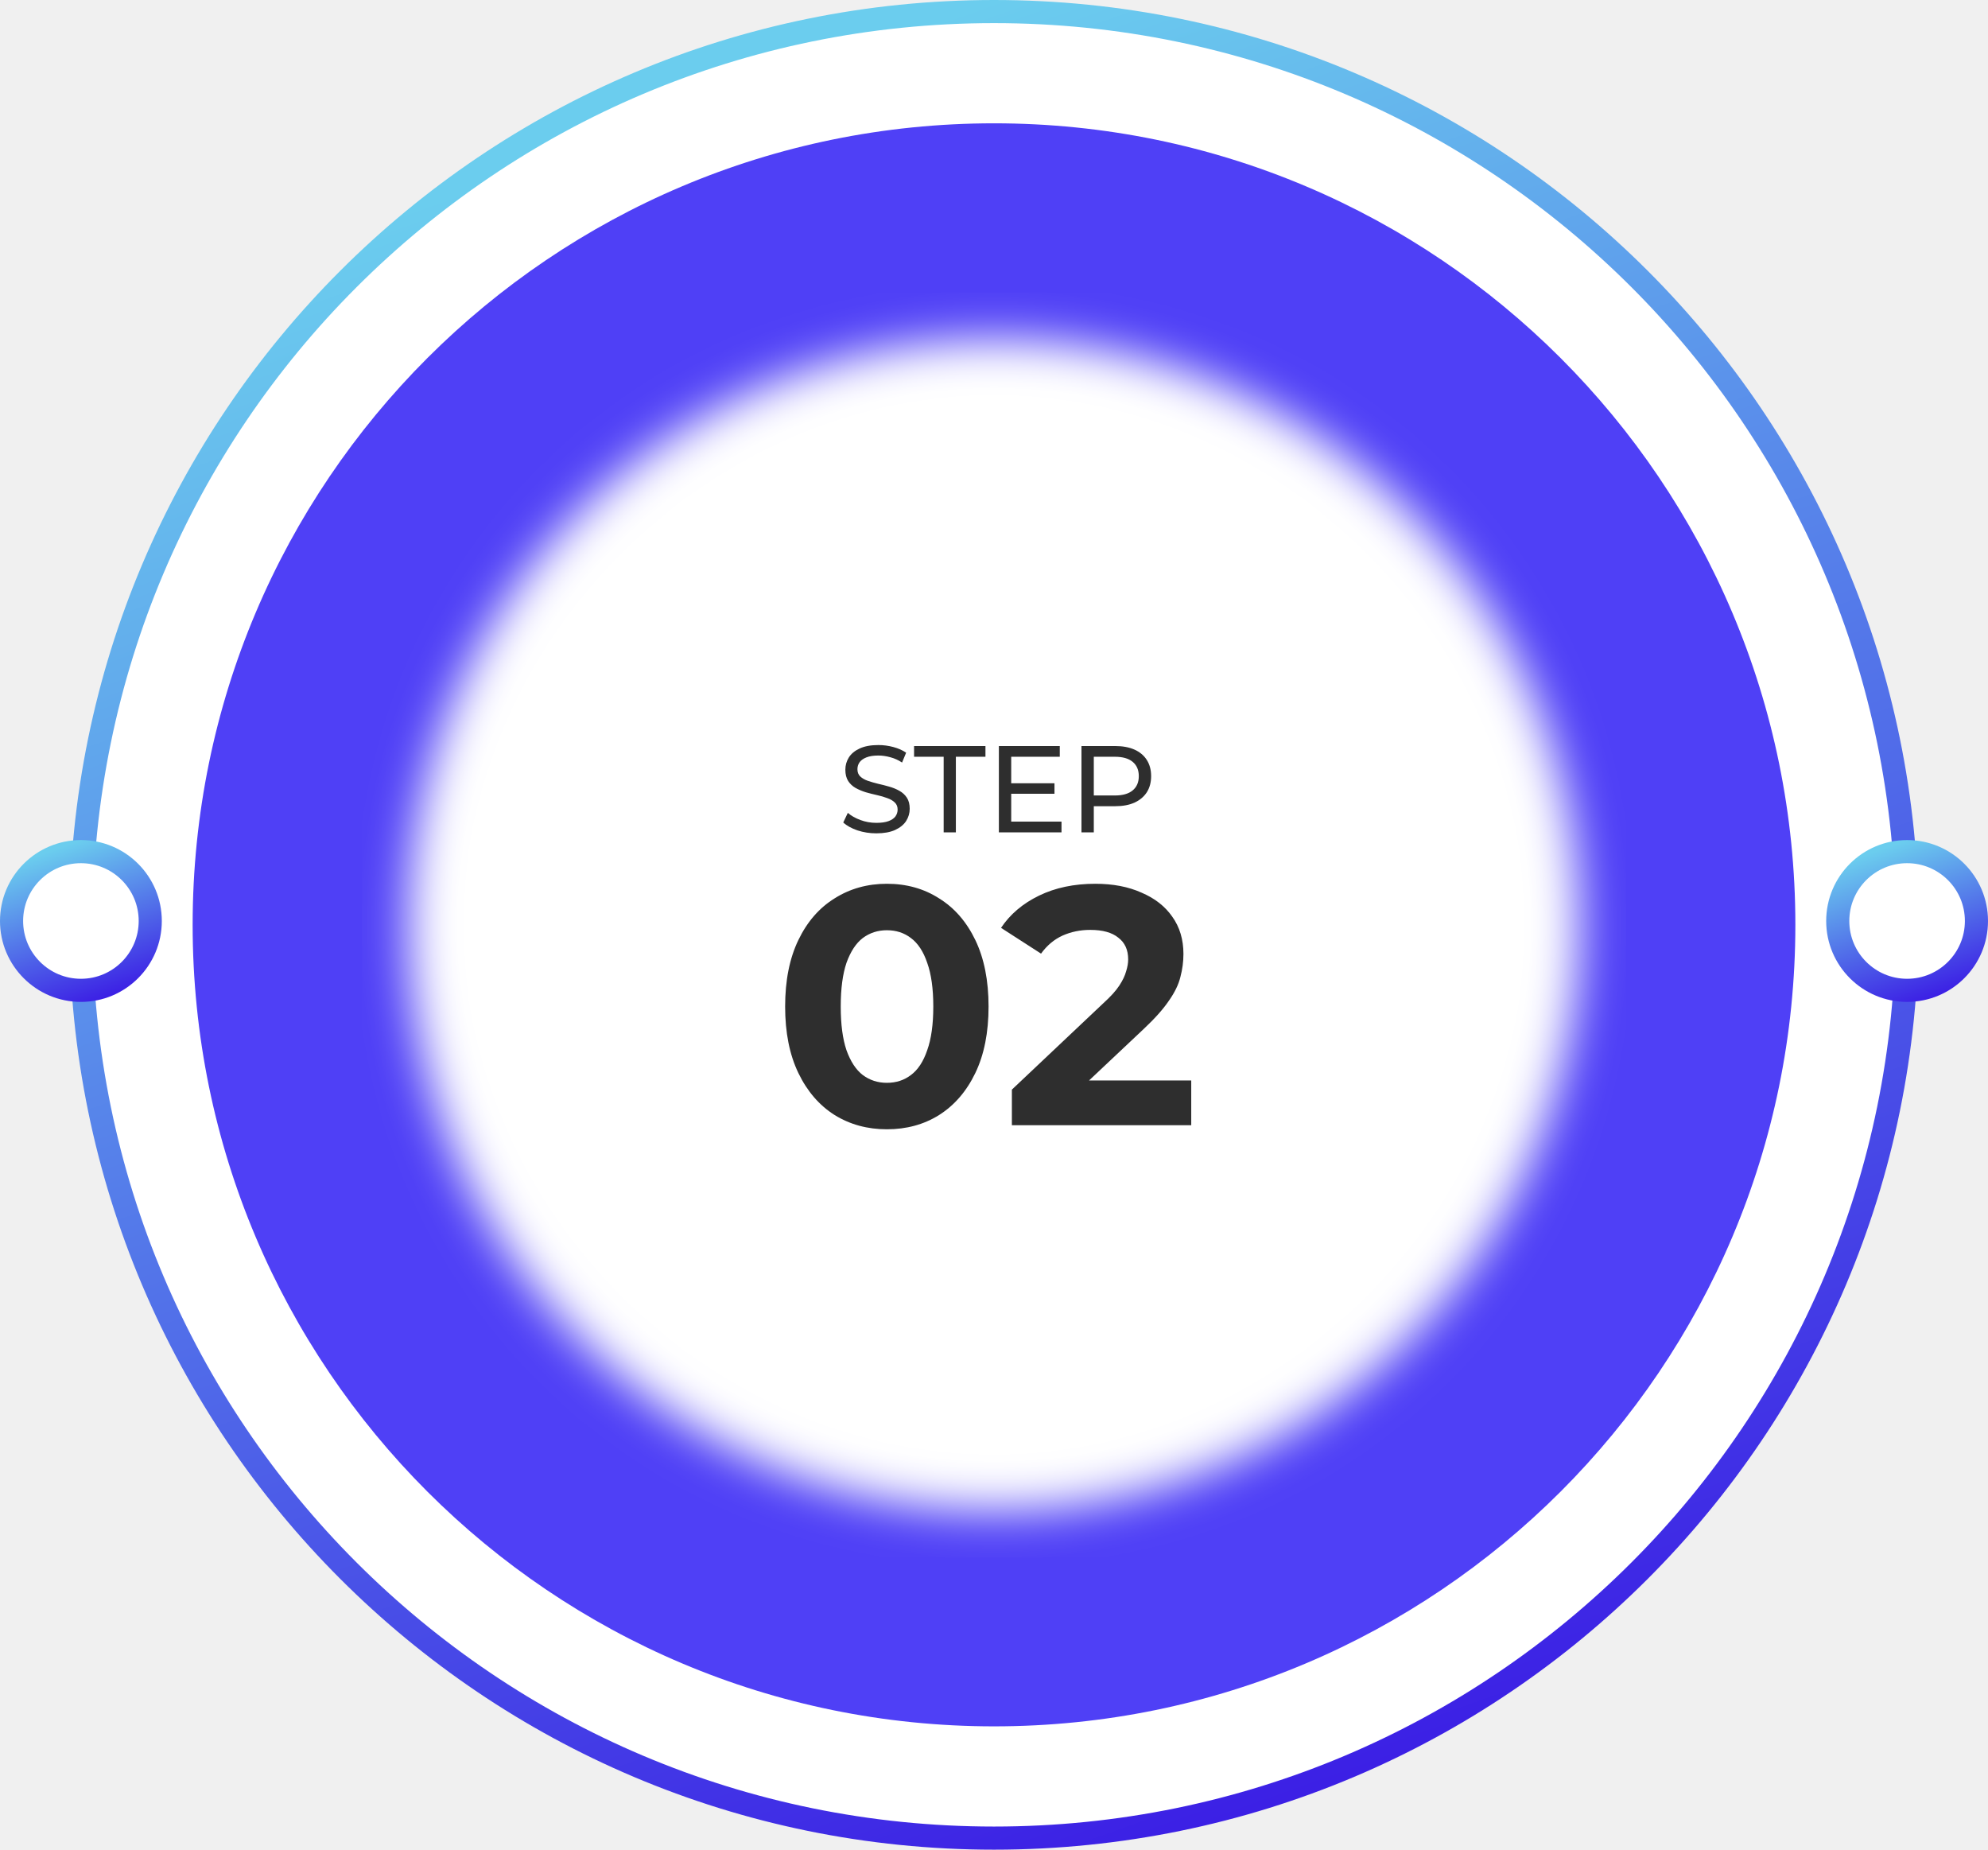
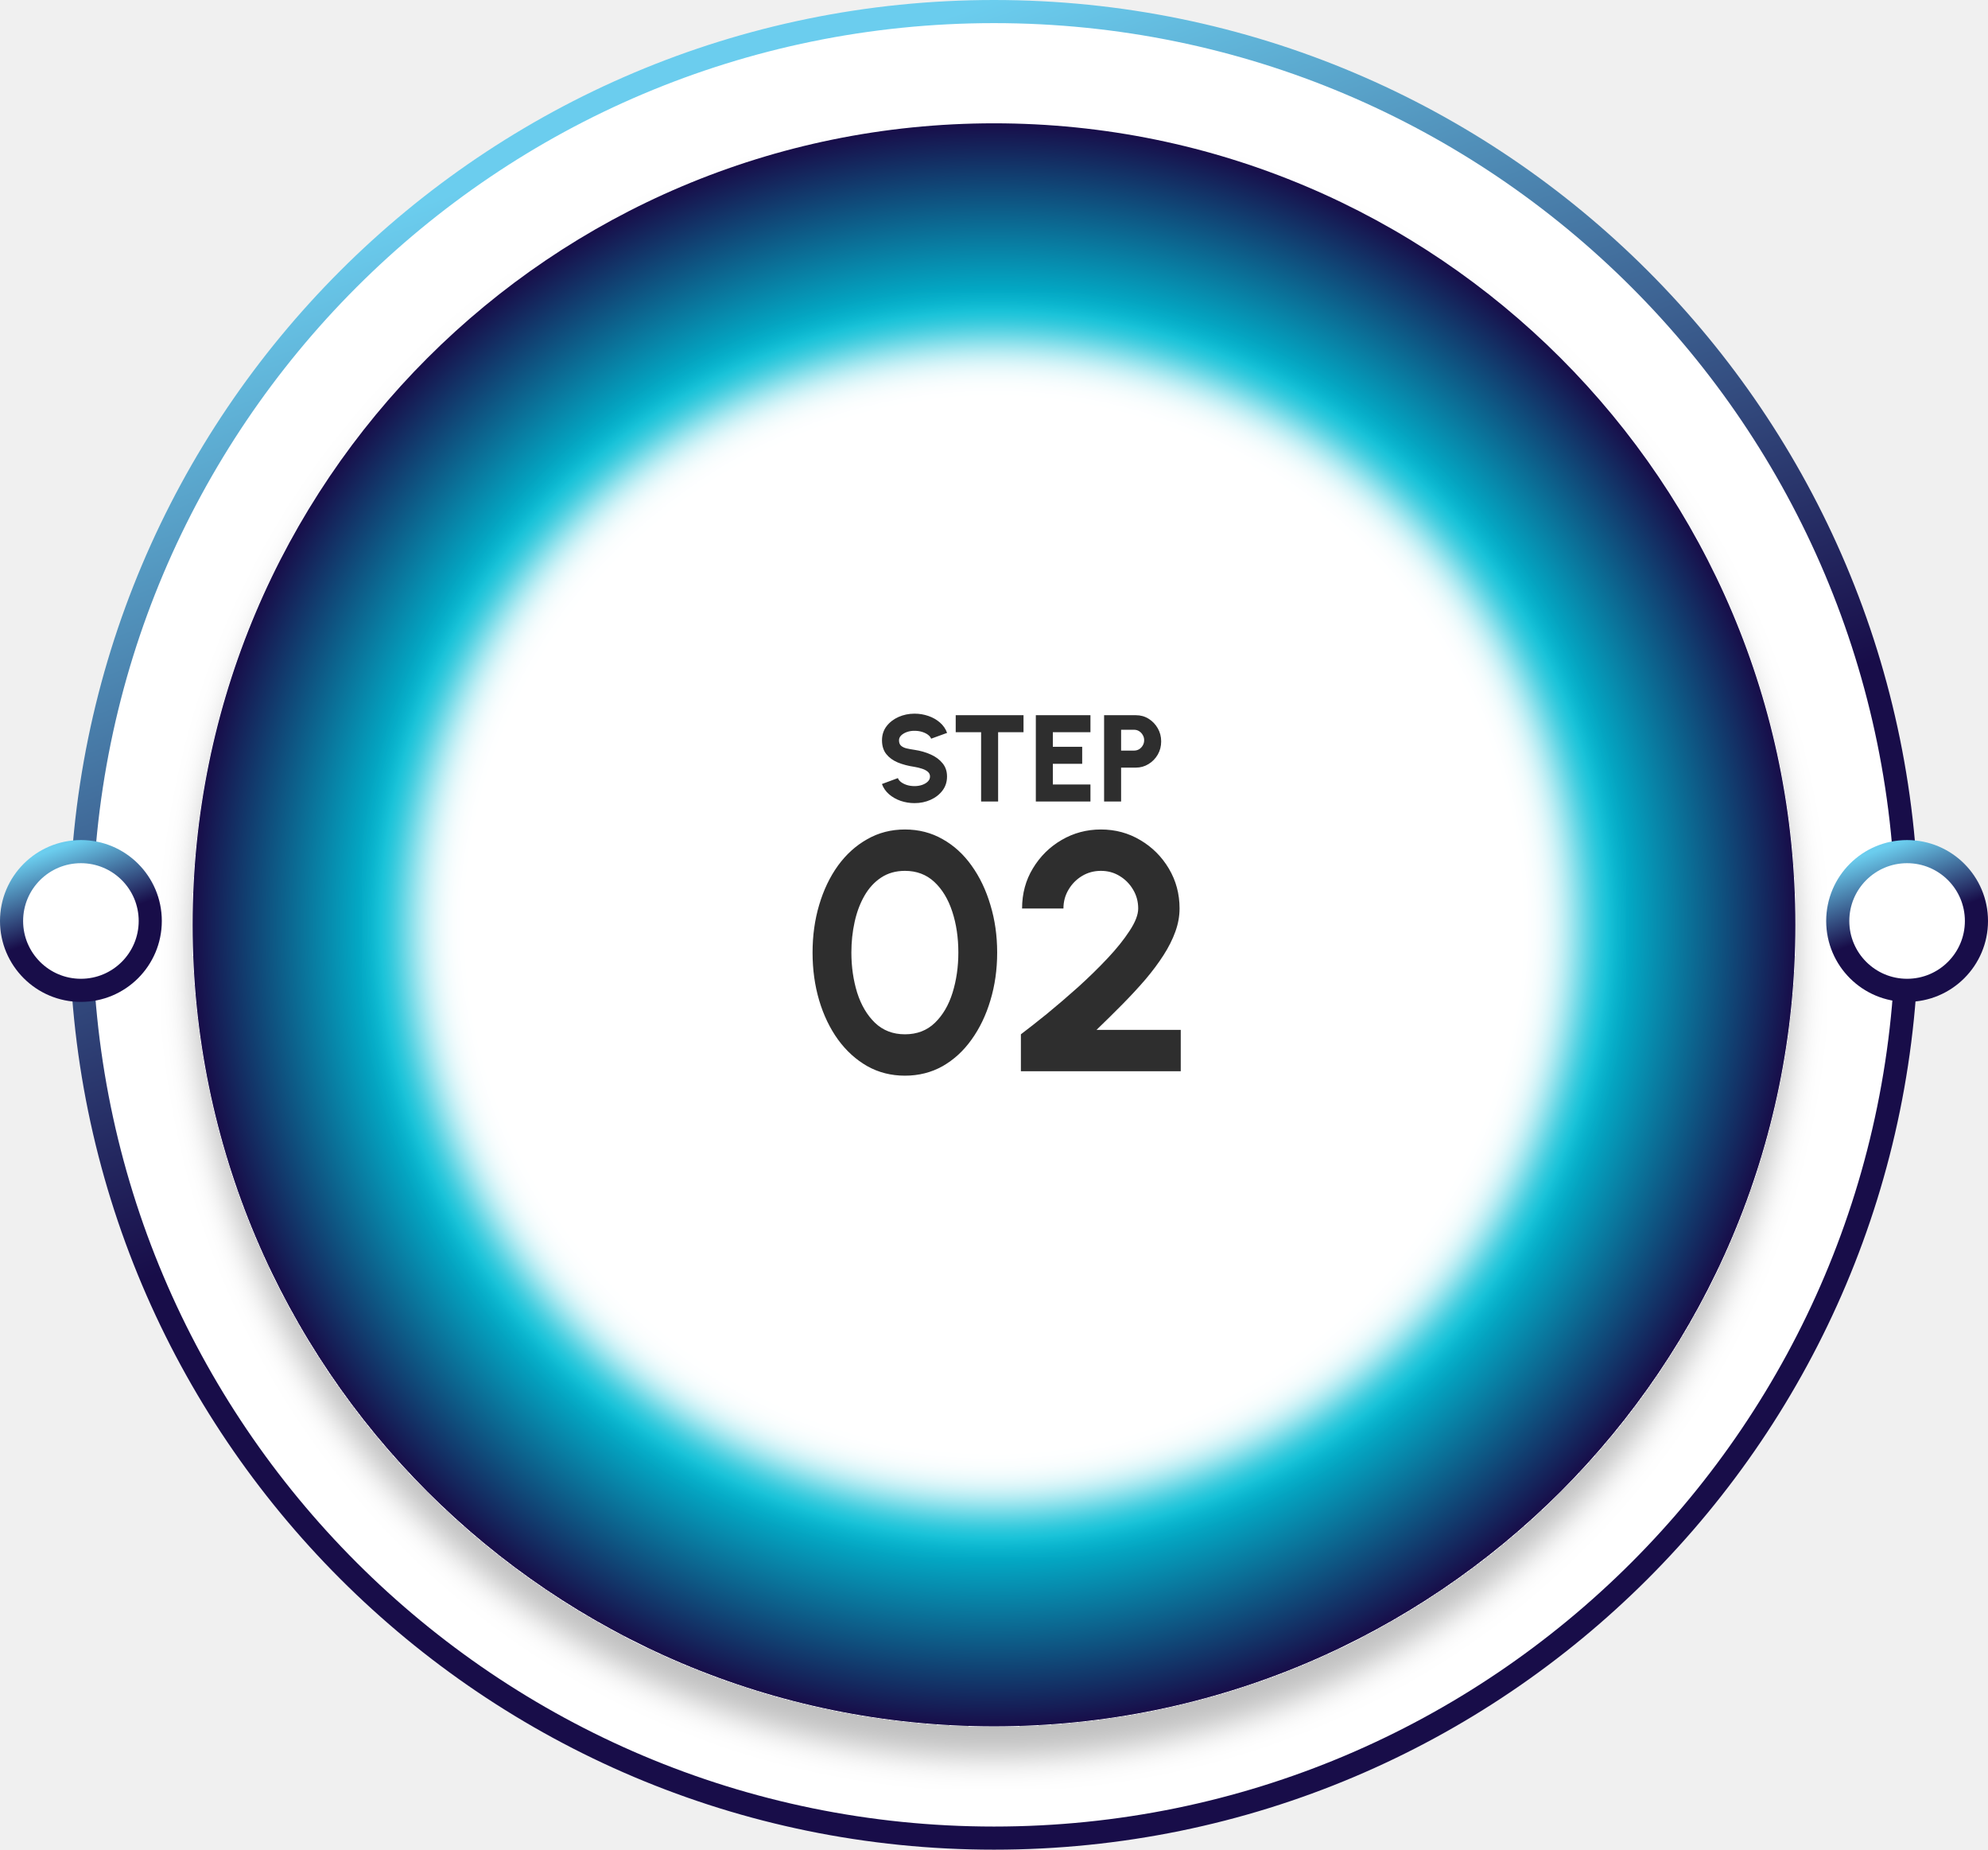
<svg xmlns="http://www.w3.org/2000/svg" width="258" height="240" viewBox="0 0 258 240" fill="none">
-   <circle cx="129" cy="120" r="118.5" fill="white" stroke="url(#paint0_linear_272_824)" stroke-width="3" />
-   <circle cx="129" cy="120" r="104" fill="#4F40F6" />
-   <g filter="url(#filter0_f_272_824)">
+   <circle cx="129" cy="120" r="118.5" fill="white" stroke="url(#paint0_linear_346_1035)" stroke-width="3" />
+   <g filter="url(#filter0_d_346_1035)">
+     <circle cx="129" cy="120" r="104" fill="url(#paint1_radial_346_1035)" />
+   </g>
+   <g filter="url(#filter1_f_346_1035)">
    <circle cx="129" cy="120" r="76" fill="white" />
  </g>
-   <circle cx="247.5" cy="119.5" r="9" fill="white" stroke="url(#paint1_linear_272_824)" stroke-width="3" />
-   <circle cx="10.5" cy="119.5" r="9" fill="white" stroke="url(#paint2_linear_272_824)" stroke-width="3" />
-   <path d="M115.094 146.528C112.571 146.528 110.312 145.912 108.318 144.68C106.323 143.419 104.754 141.6 103.61 139.224C102.466 136.848 101.894 133.973 101.894 130.6C101.894 127.227 102.466 124.352 103.61 121.976C104.754 119.6 106.323 117.796 108.318 116.564C110.312 115.303 112.571 114.672 115.094 114.672C117.646 114.672 119.904 115.303 121.87 116.564C123.864 117.796 125.434 119.6 126.578 121.976C127.722 124.352 128.294 127.227 128.294 130.6C128.294 133.973 127.722 136.848 126.578 139.224C125.434 141.6 123.864 143.419 121.87 144.68C119.904 145.912 117.646 146.528 115.094 146.528ZM115.094 140.5C116.296 140.5 117.338 140.163 118.218 139.488C119.127 138.813 119.831 137.743 120.33 136.276C120.858 134.809 121.122 132.917 121.122 130.6C121.122 128.283 120.858 126.391 120.33 124.924C119.831 123.457 119.127 122.387 118.218 121.712C117.338 121.037 116.296 120.7 115.094 120.7C113.92 120.7 112.879 121.037 111.97 121.712C111.09 122.387 110.386 123.457 109.858 124.924C109.359 126.391 109.11 128.283 109.11 130.6C109.11 132.917 109.359 134.809 109.858 136.276C110.386 137.743 111.09 138.813 111.97 139.488C112.879 140.163 113.92 140.5 115.094 140.5ZM131.321 146V141.38L143.201 130.16C144.14 129.309 144.829 128.547 145.269 127.872C145.709 127.197 146.002 126.581 146.149 126.024C146.325 125.467 146.413 124.953 146.413 124.484C146.413 123.252 145.988 122.313 145.137 121.668C144.316 120.993 143.098 120.656 141.485 120.656C140.194 120.656 138.992 120.905 137.877 121.404C136.792 121.903 135.868 122.68 135.105 123.736L129.913 120.392C131.086 118.632 132.729 117.239 134.841 116.212C136.953 115.185 139.388 114.672 142.145 114.672C144.433 114.672 146.428 115.053 148.129 115.816C149.86 116.549 151.194 117.591 152.133 118.94C153.101 120.289 153.585 121.903 153.585 123.78C153.585 124.777 153.453 125.775 153.189 126.772C152.954 127.74 152.456 128.767 151.693 129.852C150.96 130.937 149.874 132.155 148.437 133.504L138.581 142.788L137.217 140.192H154.597V146H131.321Z" fill="#2E2E2E" />
-   <path d="M113.725 108.128C112.872 108.128 112.056 108 111.277 107.744C110.499 107.477 109.885 107.136 109.437 106.72L110.029 105.472C110.456 105.845 111 106.155 111.661 106.4C112.323 106.645 113.011 106.768 113.725 106.768C114.376 106.768 114.904 106.693 115.309 106.544C115.715 106.395 116.013 106.192 116.205 105.936C116.397 105.669 116.493 105.371 116.493 105.04C116.493 104.656 116.365 104.347 116.109 104.112C115.864 103.877 115.539 103.691 115.133 103.552C114.739 103.403 114.301 103.275 113.821 103.168C113.341 103.061 112.856 102.939 112.365 102.8C111.885 102.651 111.443 102.464 111.037 102.24C110.643 102.016 110.323 101.717 110.077 101.344C109.832 100.96 109.709 100.469 109.709 99.872C109.709 99.296 109.859 98.768 110.157 98.288C110.467 97.797 110.936 97.408 111.565 97.12C112.205 96.821 113.016 96.672 113.997 96.672C114.648 96.672 115.293 96.757 115.933 96.928C116.573 97.099 117.128 97.344 117.597 97.664L117.069 98.944C116.589 98.624 116.083 98.395 115.549 98.256C115.016 98.107 114.499 98.032 113.997 98.032C113.368 98.032 112.851 98.112 112.445 98.272C112.04 98.432 111.741 98.645 111.549 98.912C111.368 99.179 111.277 99.477 111.277 99.808C111.277 100.203 111.4 100.517 111.645 100.752C111.901 100.987 112.227 101.173 112.621 101.312C113.027 101.451 113.469 101.579 113.949 101.696C114.429 101.803 114.909 101.925 115.389 102.064C115.88 102.203 116.323 102.384 116.717 102.608C117.123 102.832 117.448 103.131 117.693 103.504C117.939 103.877 118.061 104.357 118.061 104.944C118.061 105.509 117.907 106.037 117.597 106.528C117.288 107.008 116.808 107.397 116.157 107.696C115.517 107.984 114.707 108.128 113.725 108.128ZM122.467 108V98.192H118.627V96.8H127.891V98.192H124.051V108H122.467ZM131.089 101.632H136.849V102.992H131.089V101.632ZM131.233 106.608H137.761V108H129.633V96.8H137.537V98.192H131.233V106.608ZM140.352 108V96.8H144.72C145.701 96.8 146.539 96.955 147.232 97.264C147.925 97.573 148.459 98.021 148.832 98.608C149.205 99.195 149.392 99.893 149.392 100.704C149.392 101.515 149.205 102.213 148.832 102.8C148.459 103.376 147.925 103.824 147.232 104.144C146.539 104.453 145.701 104.608 144.72 104.608H141.232L141.952 103.856V108H140.352ZM141.952 104.016L141.232 103.216H144.672C145.696 103.216 146.469 102.997 146.992 102.56C147.525 102.123 147.792 101.504 147.792 100.704C147.792 99.904 147.525 99.285 146.992 98.848C146.469 98.411 145.696 98.192 144.672 98.192H141.232L141.952 97.392V104.016Z" fill="#2E2E2E" />
+   <circle cx="247.5" cy="119.5" r="9" fill="white" stroke="url(#paint2_linear_346_1035)" stroke-width="3" />
+   <circle cx="10.5" cy="119.5" r="9" fill="white" stroke="url(#paint3_linear_346_1035)" stroke-width="3" />
+   <path d="M117.443 139.572C115.653 139.572 114.025 139.161 112.559 138.34C111.092 137.504 109.823 136.353 108.753 134.886C107.697 133.419 106.883 131.725 106.311 129.804C105.739 127.868 105.453 125.8 105.453 123.6C105.453 121.4 105.739 119.339 106.311 117.418C106.883 115.482 107.697 113.781 108.753 112.314C109.823 110.847 111.092 109.703 112.559 108.882C114.025 108.046 115.653 107.628 117.443 107.628C119.232 107.628 120.86 108.046 122.327 108.882C123.793 109.703 125.047 110.847 126.089 112.314C127.145 113.781 127.959 115.482 128.531 117.418C129.117 119.339 129.411 121.4 129.411 123.6C129.411 125.8 129.117 127.868 128.531 129.804C127.959 131.725 127.145 133.419 126.089 134.886C125.047 136.353 123.793 137.504 122.327 138.34C120.86 139.161 119.232 139.572 117.443 139.572ZM117.443 134.204C119.012 134.204 120.31 133.705 121.337 132.708C122.363 131.711 123.126 130.405 123.625 128.792C124.123 127.179 124.373 125.448 124.373 123.6C124.373 121.649 124.109 119.875 123.581 118.276C123.053 116.663 122.275 115.379 121.249 114.426C120.222 113.473 118.953 112.996 117.443 112.996C116.255 112.996 115.221 113.289 114.341 113.876C113.475 114.448 112.757 115.233 112.185 116.23C111.613 117.227 111.187 118.364 110.909 119.64C110.63 120.901 110.491 122.221 110.491 123.6C110.491 125.433 110.74 127.164 111.239 128.792C111.752 130.405 112.522 131.711 113.549 132.708C114.59 133.705 115.888 134.204 117.443 134.204ZM132.49 139V134.204C133.444 133.485 134.573 132.598 135.878 131.542C137.184 130.471 138.526 129.32 139.904 128.088C141.283 126.841 142.559 125.595 143.732 124.348C144.906 123.101 145.859 121.913 146.592 120.784C147.34 119.655 147.714 118.687 147.714 117.88C147.714 116.985 147.494 116.171 147.054 115.438C146.614 114.69 146.028 114.096 145.294 113.656C144.576 113.216 143.769 112.996 142.874 112.996C141.98 112.996 141.166 113.216 140.432 113.656C139.699 114.096 139.112 114.69 138.672 115.438C138.232 116.171 138.012 116.985 138.012 117.88H132.644C132.644 115.944 133.114 114.206 134.052 112.666C134.991 111.111 136.23 109.887 137.77 108.992C139.325 108.083 141.026 107.628 142.874 107.628C144.752 107.628 146.46 108.09 148 109.014C149.54 109.923 150.772 111.155 151.696 112.71C152.62 114.265 153.082 115.988 153.082 117.88C153.082 118.877 152.899 119.882 152.532 120.894C152.166 121.906 151.652 122.925 150.992 123.952C150.332 124.979 149.555 126.02 148.66 127.076C147.766 128.117 146.776 129.188 145.69 130.288C144.62 131.373 143.49 132.488 142.302 133.632H153.236V139H132.49Z" fill="#2E2E2E" />
+   <path d="M118.688 104.208C118.059 104.208 117.456 104.109 116.88 103.912C116.31 103.715 115.808 103.429 115.376 103.056C114.95 102.683 114.643 102.24 114.456 101.728L116.528 100.96C116.592 101.141 116.726 101.312 116.928 101.472C117.131 101.627 117.384 101.755 117.688 101.856C117.992 101.952 118.326 102 118.688 102C119.035 102 119.36 101.949 119.664 101.848C119.974 101.741 120.222 101.595 120.408 101.408C120.6 101.221 120.696 101.003 120.696 100.752C120.696 100.501 120.598 100.293 120.4 100.128C120.203 99.963 119.95 99.832 119.64 99.736C119.331 99.635 119.014 99.557 118.688 99.504C117.883 99.387 117.16 99.197 116.52 98.936C115.886 98.669 115.384 98.304 115.016 97.84C114.648 97.371 114.464 96.776 114.464 96.056C114.464 95.363 114.659 94.757 115.048 94.24C115.443 93.723 115.96 93.32 116.6 93.032C117.246 92.744 117.942 92.6 118.688 92.6C119.307 92.6 119.904 92.699 120.48 92.896C121.056 93.093 121.558 93.379 121.984 93.752C122.416 94.125 122.726 94.573 122.912 95.096L120.84 95.848C120.776 95.667 120.643 95.499 120.44 95.344C120.238 95.189 119.984 95.064 119.68 94.968C119.376 94.872 119.046 94.824 118.688 94.824C118.347 94.819 118.022 94.869 117.712 94.976C117.408 95.083 117.158 95.229 116.96 95.416C116.768 95.603 116.672 95.816 116.672 96.056C116.672 96.371 116.763 96.608 116.944 96.768C117.131 96.928 117.376 97.043 117.68 97.112C117.984 97.181 118.32 97.243 118.688 97.296C119.446 97.408 120.144 97.608 120.784 97.896C121.424 98.179 121.936 98.557 122.32 99.032C122.71 99.501 122.904 100.075 122.904 100.752C122.904 101.445 122.71 102.051 122.32 102.568C121.931 103.085 121.416 103.488 120.776 103.776C120.136 104.064 119.44 104.208 118.688 104.208ZM132.831 92.8V95.008H129.535V104H127.327V95.008H124.031V92.8H132.831ZM134.429 104V92.8H141.517V95.008H136.637V96.896H140.445V99.104H136.637V101.792H141.517V104H134.429ZM143.288 104V92.8H147.416C148.029 92.8 148.581 92.955 149.072 93.264C149.568 93.573 149.963 93.987 150.256 94.504C150.549 95.016 150.696 95.581 150.696 96.2C150.696 96.829 150.547 97.403 150.248 97.92C149.949 98.432 149.549 98.84 149.048 99.144C148.552 99.448 148.008 99.6 147.416 99.6H145.496V104H143.288ZM145.496 97.392H147.168C147.413 97.392 147.635 97.333 147.832 97.216C148.029 97.093 148.187 96.931 148.304 96.728C148.427 96.52 148.488 96.291 148.488 96.04C148.488 95.795 148.427 95.571 148.304 95.368C148.187 95.16 148.029 94.995 147.832 94.872C147.635 94.749 147.413 94.688 147.168 94.688H145.496V97.392Z" fill="#2E2E2E" />
  <defs>
-     <filter id="filter0_f_272_824" x="47" y="38" width="164" height="164" filterUnits="userSpaceOnUse" color-interpolation-filters="sRGB">
+     <filter id="filter0_d_346_1035" x="21" y="16" width="216" height="216" filterUnits="userSpaceOnUse" color-interpolation-filters="sRGB">
+       <feFlood flood-opacity="0" result="BackgroundImageFix" />
+       <feColorMatrix in="SourceAlpha" type="matrix" values="0 0 0 0 0 0 0 0 0 0 0 0 0 0 0 0 0 0 127 0" result="hardAlpha" />
+       <feOffset dy="4" />
+       <feGaussianBlur stdDeviation="2" />
+       <feComposite in2="hardAlpha" operator="out" />
+       <feColorMatrix type="matrix" values="0 0 0 0 0 0 0 0 0 0 0 0 0 0 0 0 0 0 0.25 0" />
+       <feBlend mode="normal" in2="BackgroundImageFix" result="effect1_dropShadow_346_1035" />
+       <feBlend mode="normal" in="SourceGraphic" in2="effect1_dropShadow_346_1035" result="shape" />
+     </filter>
+     <filter id="filter1_f_346_1035" x="47" y="38" width="164" height="164" filterUnits="userSpaceOnUse" color-interpolation-filters="sRGB">
      <feFlood flood-opacity="0" result="BackgroundImageFix" />
      <feBlend mode="normal" in="SourceGraphic" in2="BackgroundImageFix" result="shape" />
-       <feGaussianBlur stdDeviation="3" result="effect1_foregroundBlur_272_824" />
+       <feGaussianBlur stdDeviation="3" result="effect1_foregroundBlur_346_1035" />
    </filter>
-     <linearGradient id="paint0_linear_272_824" x1="129" y1="0" x2="213.5" y2="236.5" gradientUnits="userSpaceOnUse">
+     <linearGradient id="paint0_linear_346_1035" x1="129" y1="0" x2="213.5" y2="236.5" gradientUnits="userSpaceOnUse">
      <stop stop-color="#6BCDEE" />
-       <stop offset="1" stop-color="#3812E4" />
+       <stop offset="0.475" stop-color="#180D49" />
+       <stop offset="0.735" stop-color="#180D49" />
    </linearGradient>
-     <linearGradient id="paint1_linear_272_824" x1="247.5" y1="109" x2="254.894" y2="129.694" gradientUnits="userSpaceOnUse">
+     <radialGradient id="paint1_radial_346_1035" cx="0" cy="0" r="1" gradientUnits="userSpaceOnUse" gradientTransform="translate(129 120) rotate(90) scale(104)">
+       <stop offset="0.765" stop-color="#00BCD4" />
+       <stop offset="1" stop-color="#180D49" />
+     </radialGradient>
+     <linearGradient id="paint2_linear_346_1035" x1="247.5" y1="109" x2="254.894" y2="129.694" gradientUnits="userSpaceOnUse">
      <stop stop-color="#6BCDEE" />
-       <stop offset="1" stop-color="#3812E4" />
+       <stop offset="0.475" stop-color="#180D49" />
+       <stop offset="0.735" stop-color="#180D49" />
    </linearGradient>
-     <linearGradient id="paint2_linear_272_824" x1="10.5" y1="109" x2="17.894" y2="129.694" gradientUnits="userSpaceOnUse">
+     <linearGradient id="paint3_linear_346_1035" x1="10.5" y1="109" x2="17.894" y2="129.694" gradientUnits="userSpaceOnUse">
      <stop stop-color="#6BCDEE" />
-       <stop offset="1" stop-color="#3812E4" />
+       <stop offset="0.475" stop-color="#180D49" />
+       <stop offset="0.735" stop-color="#180D49" />
    </linearGradient>
  </defs>
</svg>
